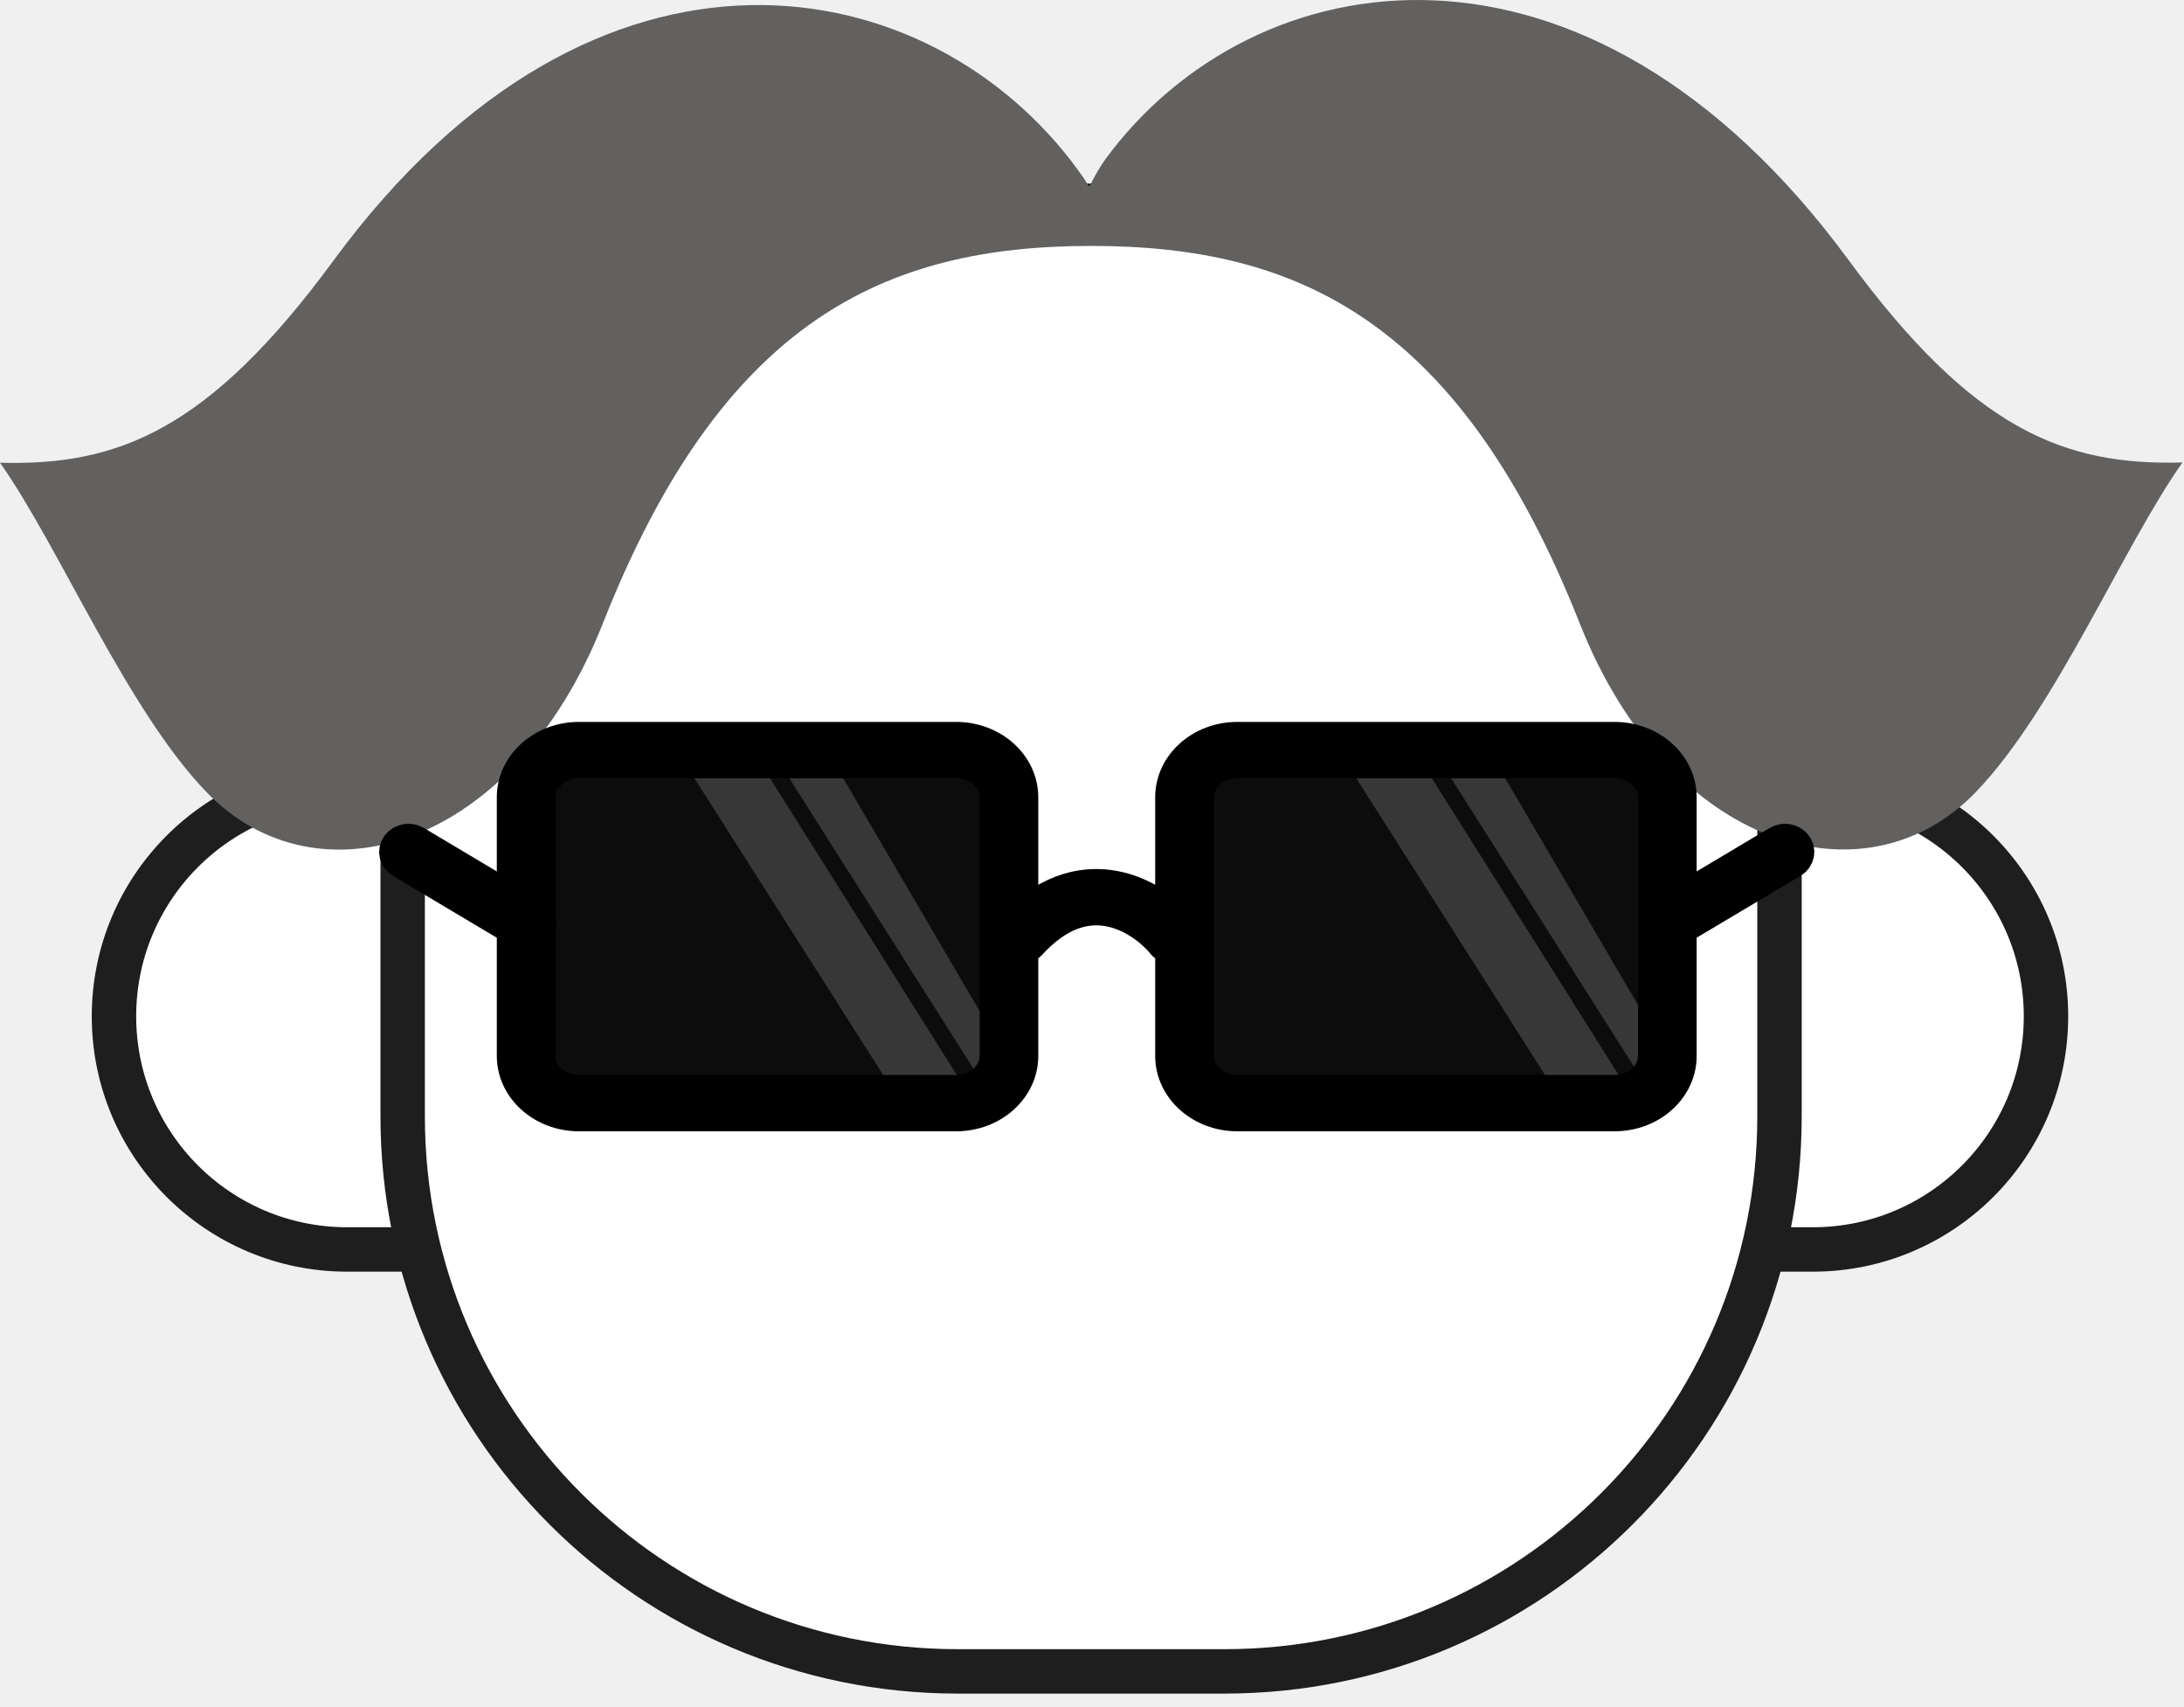
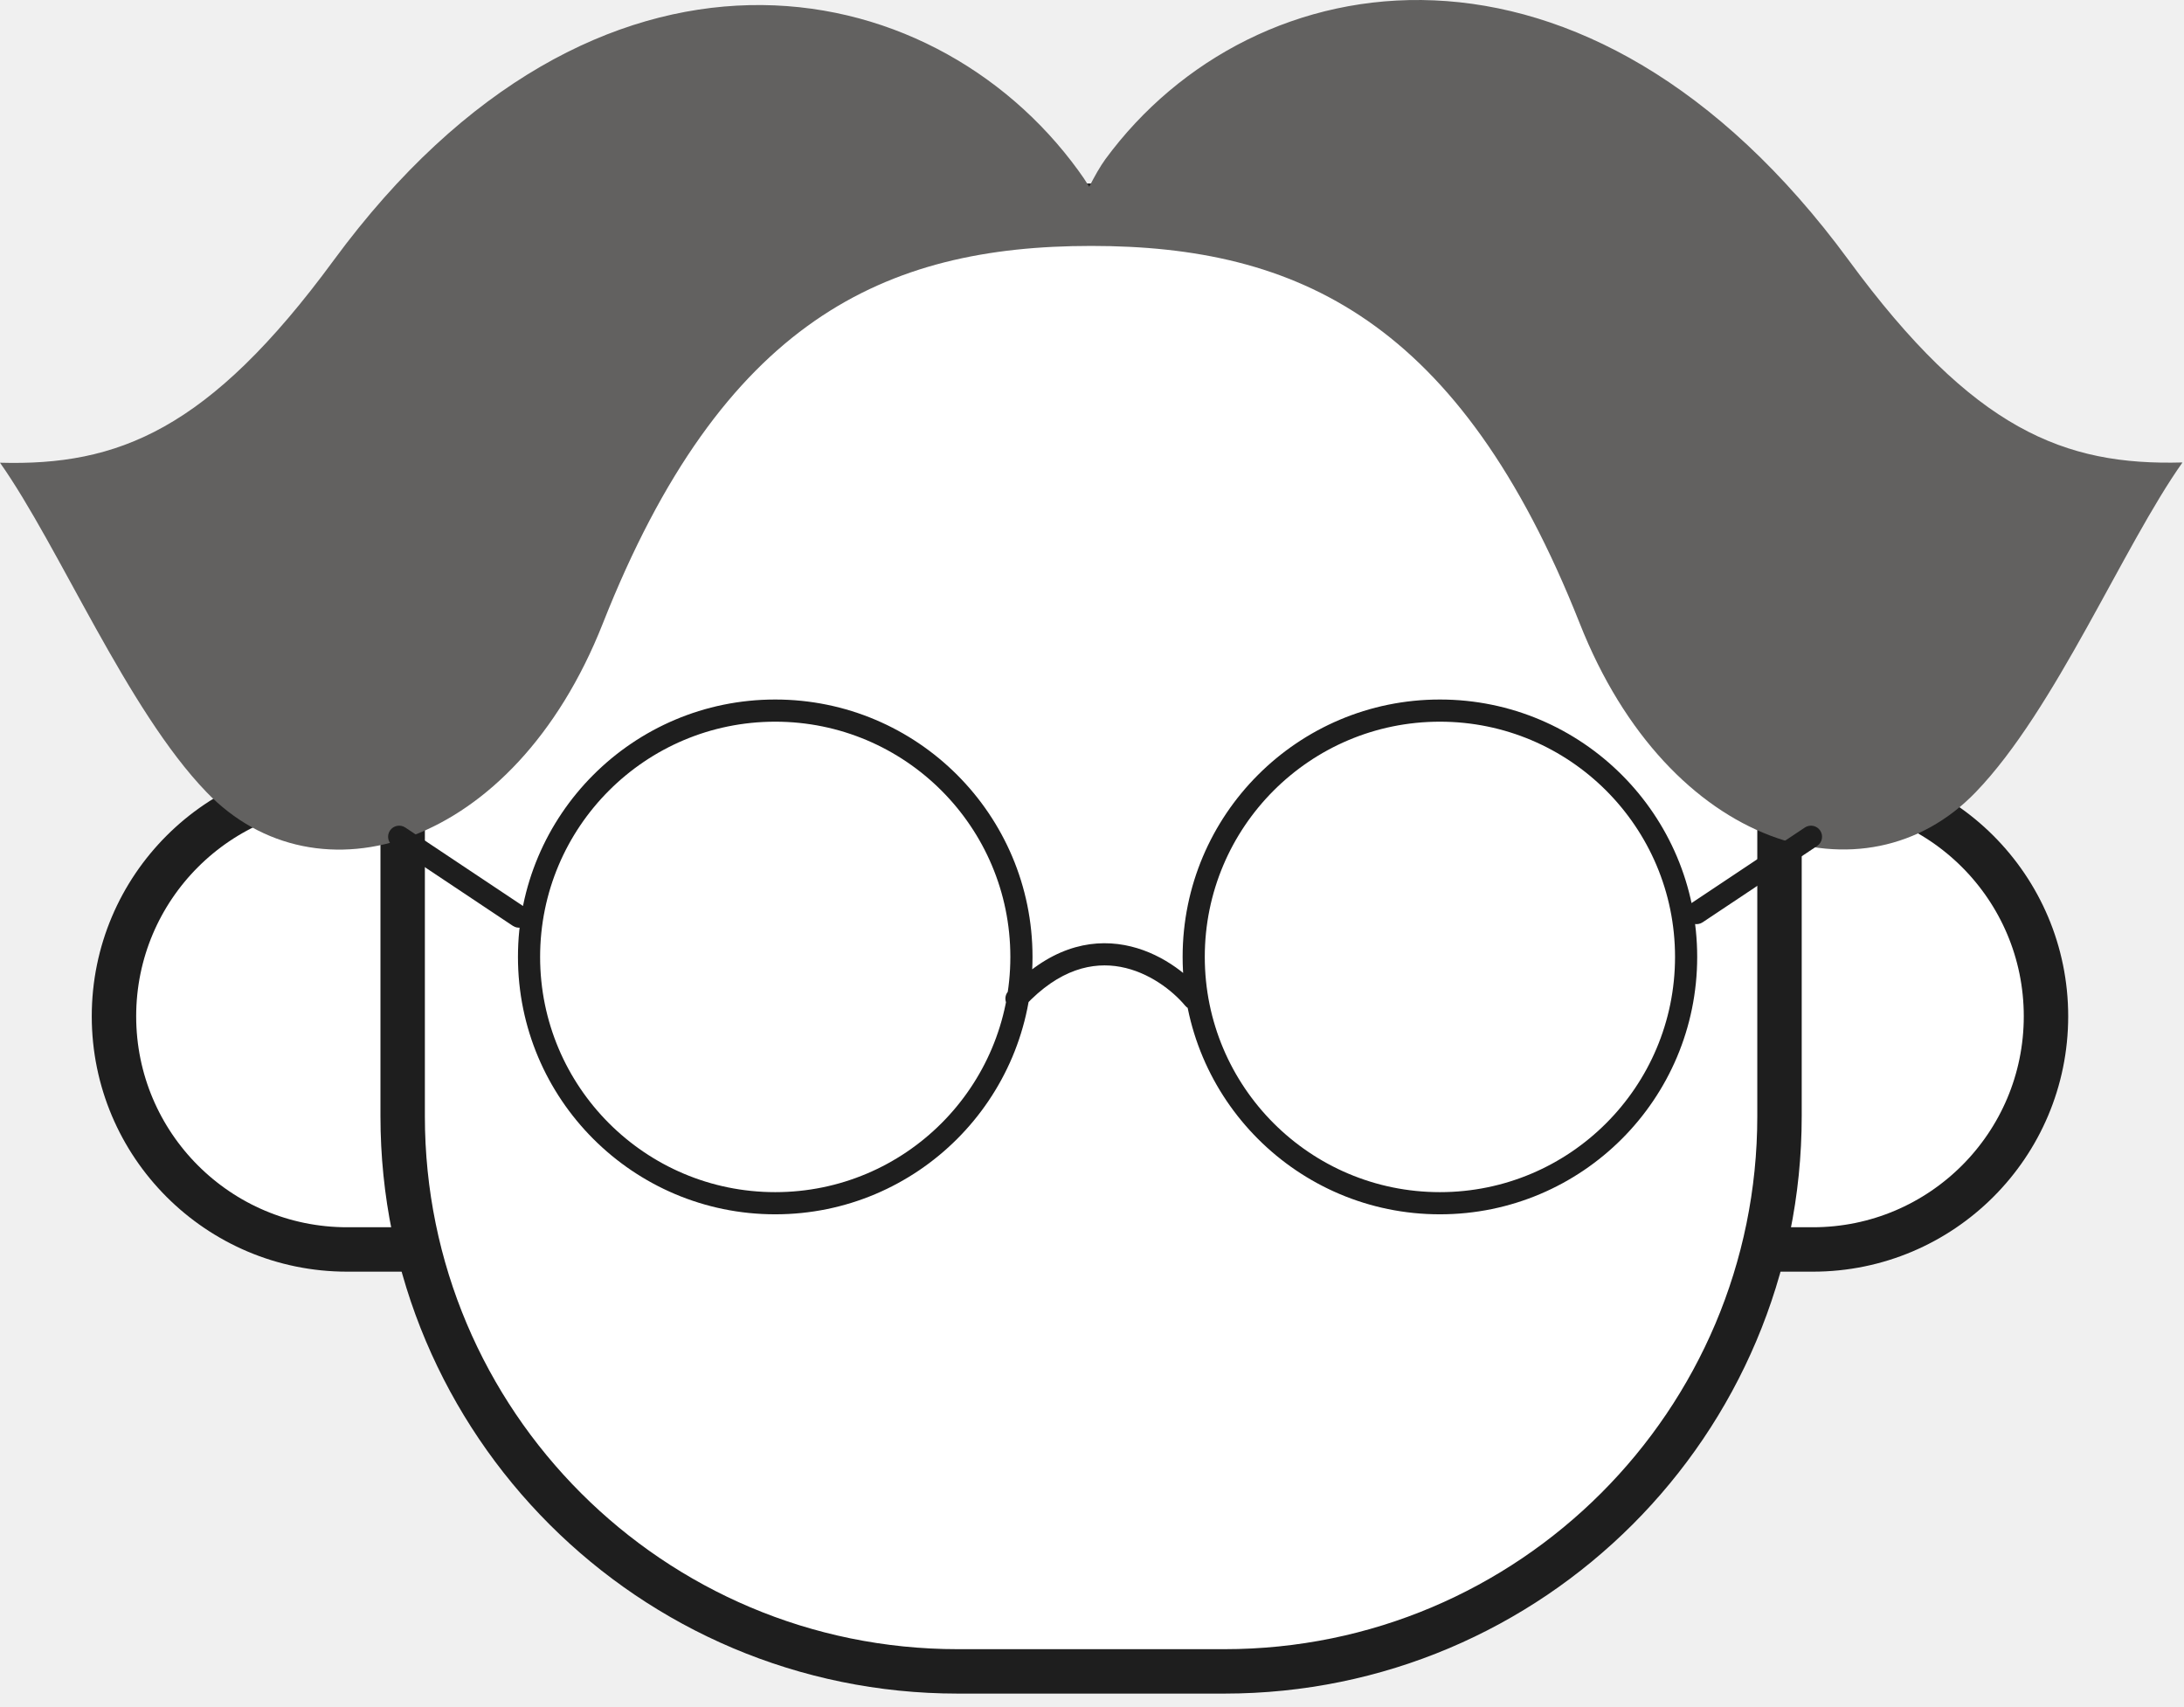
<svg xmlns="http://www.w3.org/2000/svg" width="119" height="93" viewBox="0 0 119 93" fill="none">
  <rect x="6.21" y="42.67" width="105.27" height="25.41" rx="12.705" fill="white" stroke="#1E1E1E" stroke-width="2.42" />
  <rect x="21.94" y="11.21" width="75.02" height="79.86" rx="30.25" fill="white" stroke="#1E1E1E" stroke-width="2.42" />
  <path d="M100.725 14.171C86.446 -5.262 68.294 -2.299 60.231 8.672C59.941 9.072 59.638 9.609 59.349 10.174C59.156 9.857 58.949 9.554 58.756 9.292C50.734 -1.761 32.514 -5.317 18.18 14.185C11.371 23.461 6.409 25.391 0 25.212C3.239 29.801 6.919 38.677 11.261 43.17C17.27 49.4 27.979 46.299 32.844 33.977C39.364 17.452 48.212 13.4 59.459 13.4C70.706 13.4 79.54 17.452 86.074 33.964C90.939 46.285 101.648 49.4 107.657 43.157C111.999 38.65 115.679 29.774 118.918 25.198C112.495 25.377 107.533 23.447 100.725 14.171Z" fill="#626160" />
-   <rect x="28.521" y="41.335" width="25.5" height="18.25" rx="2" fill="black" fill-opacity="0.95" />
-   <rect x="64.397" y="41.156" width="26" height="18.608" rx="2" fill="black" fill-opacity="0.95" />
-   <path d="M36.637 40.523L40.772 40.523L53.084 60.085L49.084 60.085L36.637 40.523Z" fill="#626262" fill-opacity="0.5" />
-   <path d="M72.816 40.707L76.951 40.707L89.263 60.27L85.263 60.27L72.816 40.707Z" fill="#626262" fill-opacity="0.5" />
-   <path d="M42.209 41.148L45.209 41.148L54.788 57.506L53.629 59.16L42.209 41.148Z" fill="#626262" fill-opacity="0.5" />
-   <path d="M78.388 41.332L81.388 41.332L90.967 57.691L89.808 59.345L78.388 41.332Z" fill="#626262" fill-opacity="0.5" />
-   <path fill-rule="evenodd" clip-rule="evenodd" d="M28.07 43.443V49.242L22.589 45.975C22.314 45.812 21.943 45.878 21.759 46.124C21.576 46.369 21.651 46.701 21.925 46.865L28.07 50.526V57.534C28.07 59.25 29.627 60.642 31.547 60.642H52.095C54.016 60.642 55.573 59.25 55.573 57.534V51.557C55.746 51.557 55.919 51.49 56.037 51.36C57.686 49.549 59.233 49.256 60.46 49.489C61.755 49.735 62.852 50.596 63.461 51.339C63.578 51.481 63.759 51.557 63.943 51.557V57.534C63.943 59.25 65.5 60.642 67.421 60.642H87.969C89.889 60.642 91.446 59.25 91.446 57.534V50.526L97.591 46.865C97.866 46.701 97.94 46.369 97.757 46.124C97.573 45.878 97.202 45.812 96.928 45.975L91.446 49.242V43.443C91.446 41.727 89.889 40.335 87.969 40.335H67.421C65.5 40.335 63.943 41.727 63.943 43.443V50.184C63.185 49.448 62.062 48.7 60.708 48.444C59.104 48.139 57.307 48.547 55.573 50.209V43.443C55.573 41.727 54.016 40.335 52.095 40.335H31.547C29.627 40.335 28.07 41.727 28.07 43.443ZM52.095 41.404H31.547C30.287 41.404 29.266 42.317 29.266 43.443V50.047C29.339 50.188 29.343 50.354 29.266 50.5V57.534C29.266 58.66 30.287 59.573 31.547 59.573H52.095C53.355 59.573 54.377 58.66 54.377 57.534V43.443C54.377 42.317 53.355 41.404 52.095 41.404ZM87.969 41.404H67.421C66.161 41.404 65.139 42.317 65.139 43.443V57.534C65.139 58.66 66.161 59.573 67.421 59.573H87.969C89.229 59.573 90.25 58.66 90.25 57.534V43.443C90.25 42.317 89.229 41.404 87.969 41.404Z" fill="#1E1E1E" stroke="black" stroke-width="2" />
+   <path d="M64.579 54.8C64.793 55.056 65.173 55.09 65.429 54.876C65.685 54.662 65.719 54.281 65.504 54.025L64.579 54.8ZM54.942 54.002C54.715 54.246 54.729 54.628 54.973 54.855C55.217 55.082 55.599 55.068 55.826 54.824L54.942 54.002ZM27.944 50.447C28.221 50.632 28.596 50.557 28.781 50.279C28.966 50.002 28.891 49.627 28.613 49.442L27.944 50.447ZM22.084 45.09C21.807 44.905 21.432 44.98 21.247 45.257C21.063 45.535 21.137 45.909 21.415 46.094L22.084 45.09ZM92.102 49.249C91.825 49.434 91.75 49.809 91.935 50.086C92.12 50.364 92.495 50.438 92.772 50.254L92.102 49.249ZM99.011 46.094C99.288 45.91 99.363 45.535 99.178 45.257C98.993 44.98 98.619 44.905 98.341 45.09L99.011 46.094ZM65.504 54.025C64.679 53.039 63.166 51.847 61.276 51.496C59.337 51.136 57.102 51.679 54.942 54.002L55.826 54.824C57.733 52.773 59.563 52.406 61.056 52.683C62.597 52.97 63.88 53.965 64.579 54.8L65.504 54.025ZM55.051 52.14C55.051 59.219 49.315 64.957 42.24 64.957V66.165C49.983 66.165 56.259 59.885 56.259 52.14H55.051ZM42.24 64.957C35.165 64.957 29.429 59.219 29.429 52.14H28.222C28.222 59.885 34.498 66.165 42.24 66.165V64.957ZM29.429 52.14C29.429 45.061 35.165 39.323 42.24 39.323V38.115C34.498 38.115 28.222 44.395 28.222 52.14H29.429ZM42.24 39.323C49.315 39.323 55.051 45.061 55.051 52.14H56.259C56.259 44.395 49.983 38.115 42.24 38.115V39.323ZM91.268 52.14C91.268 59.219 85.531 64.957 78.456 64.957V66.165C86.199 66.165 92.475 59.885 92.475 52.14H91.268ZM78.456 64.957C71.381 64.957 65.645 59.219 65.645 52.14H64.438C64.438 59.885 70.714 66.165 78.456 66.165V64.957ZM65.645 52.14C65.645 45.061 71.381 39.323 78.456 39.323V38.115C70.714 38.115 64.438 44.395 64.438 52.14H65.645ZM78.456 39.323C85.531 39.323 91.268 45.061 91.268 52.14H92.475C92.475 44.395 86.199 38.115 78.456 38.115V39.323ZM28.613 49.442L22.084 45.09L21.415 46.094L27.944 50.447L28.613 49.442ZM92.772 50.254L99.011 46.094L98.341 45.09L92.102 49.249L92.772 50.254Z" fill="#1E1E1E" />
</svg>
